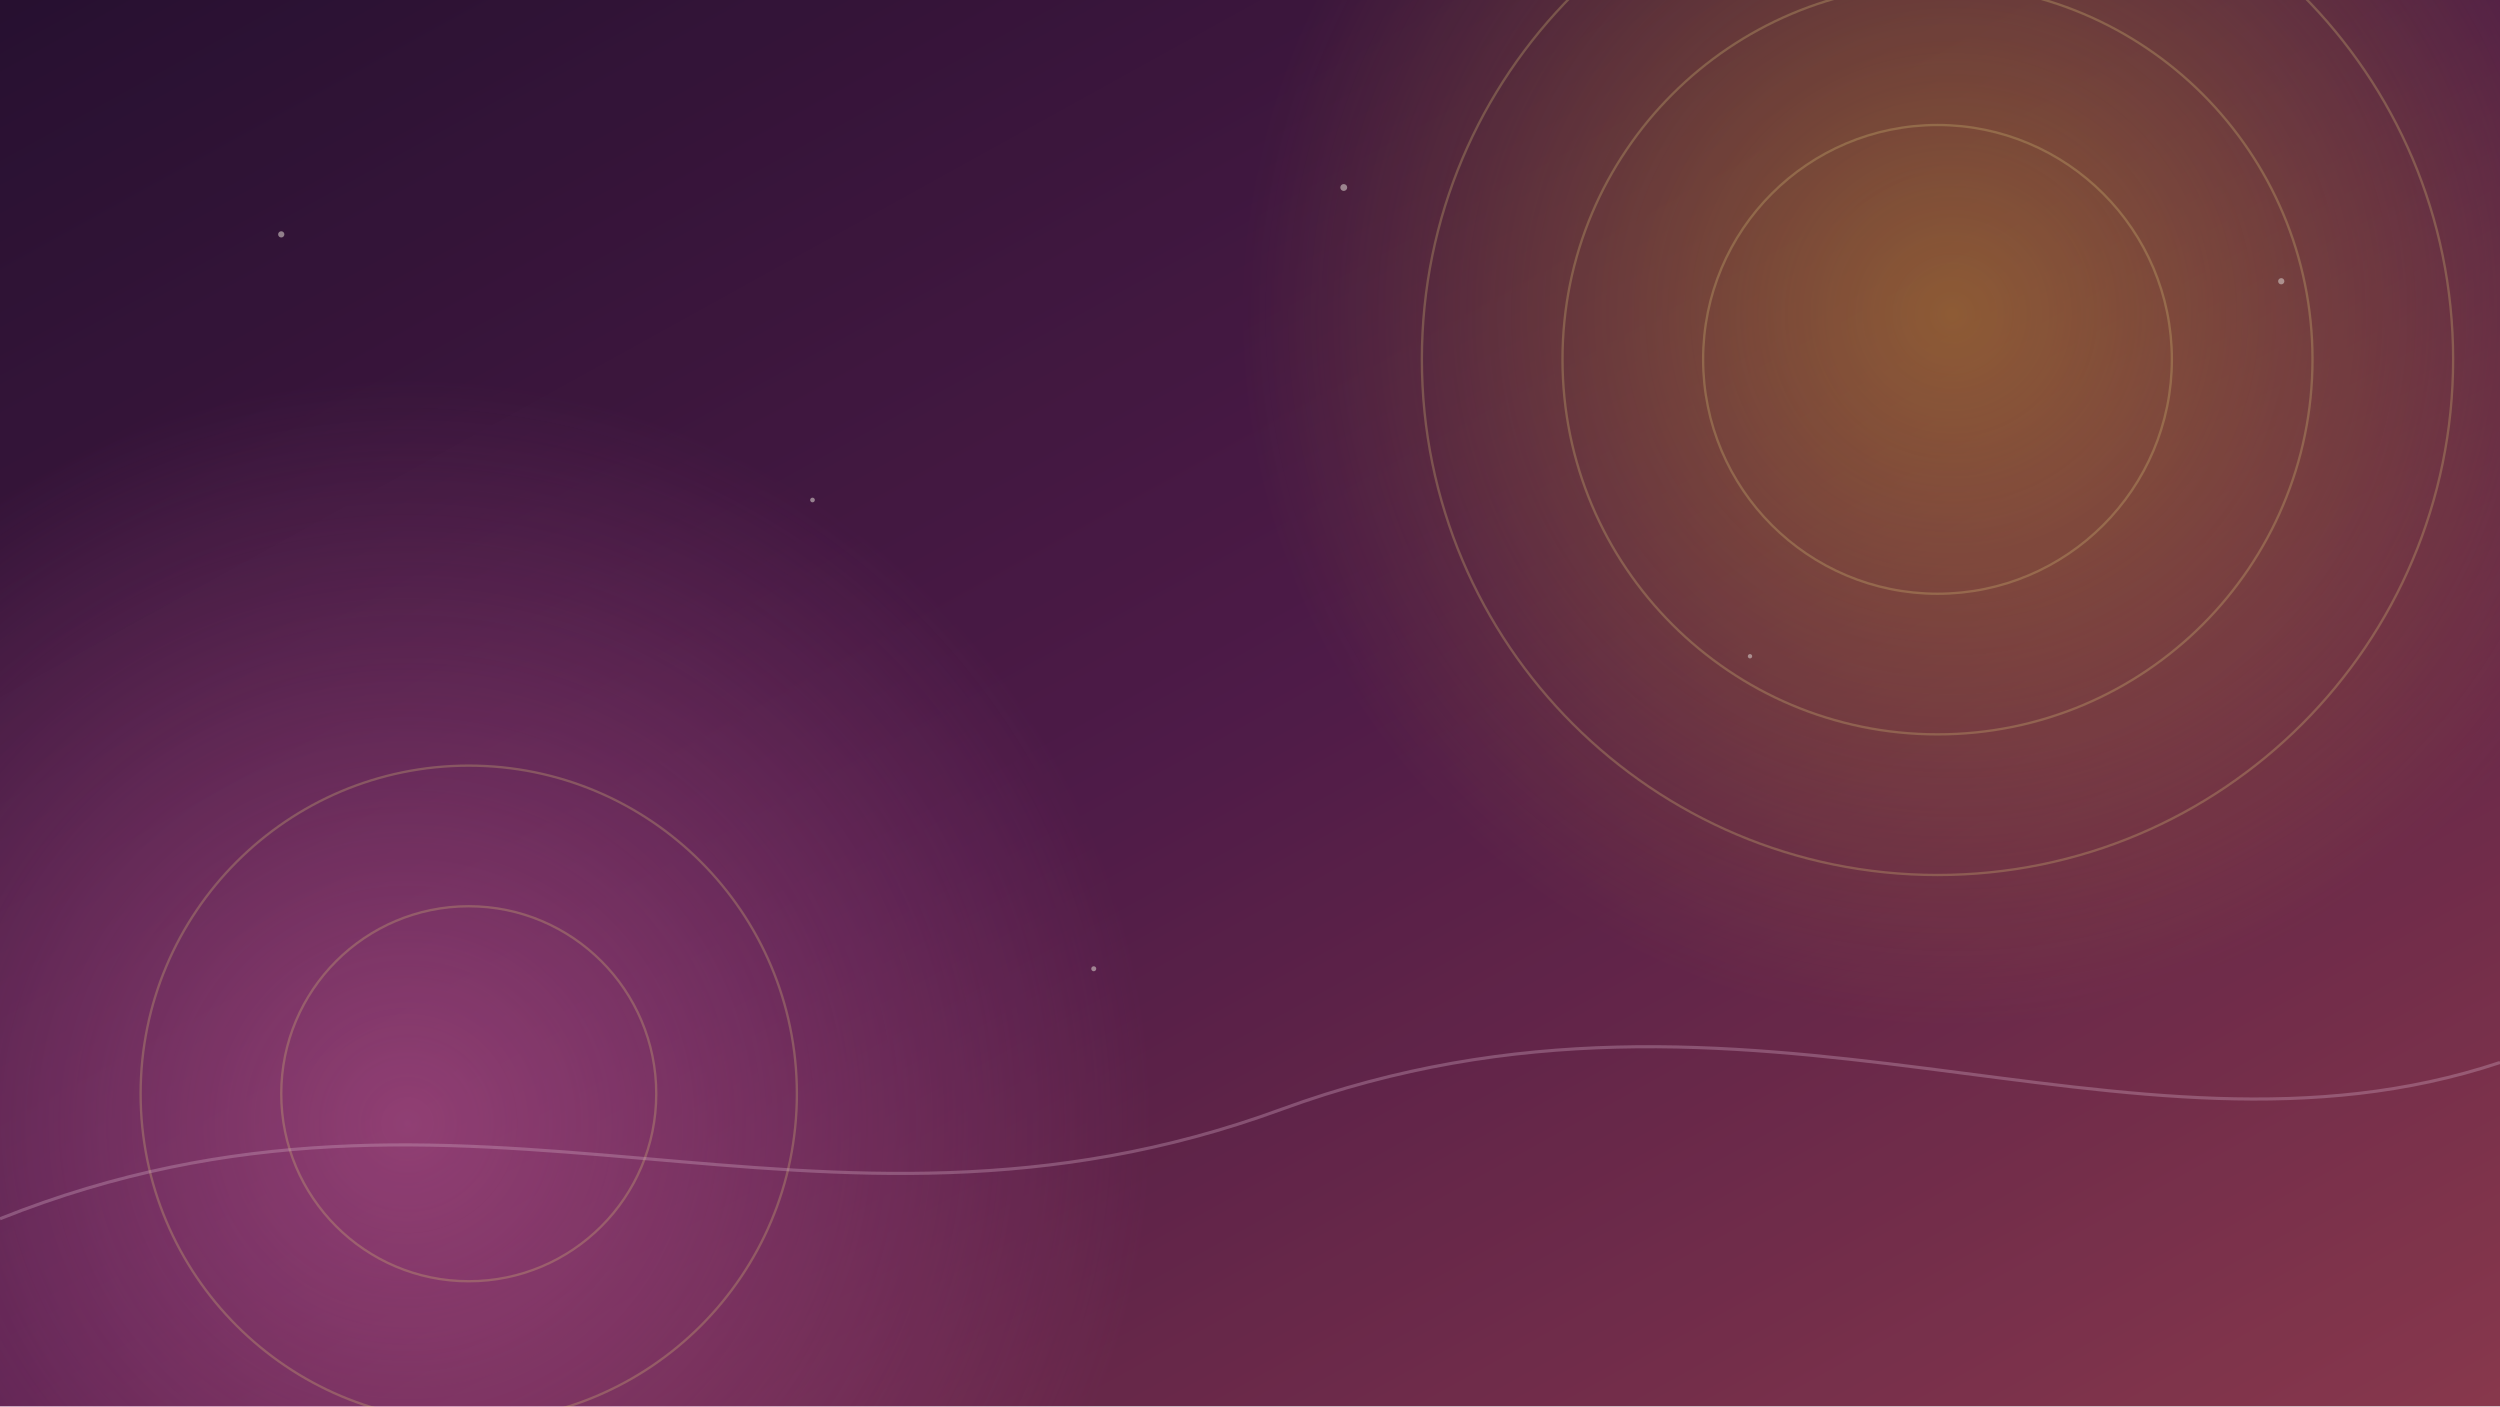
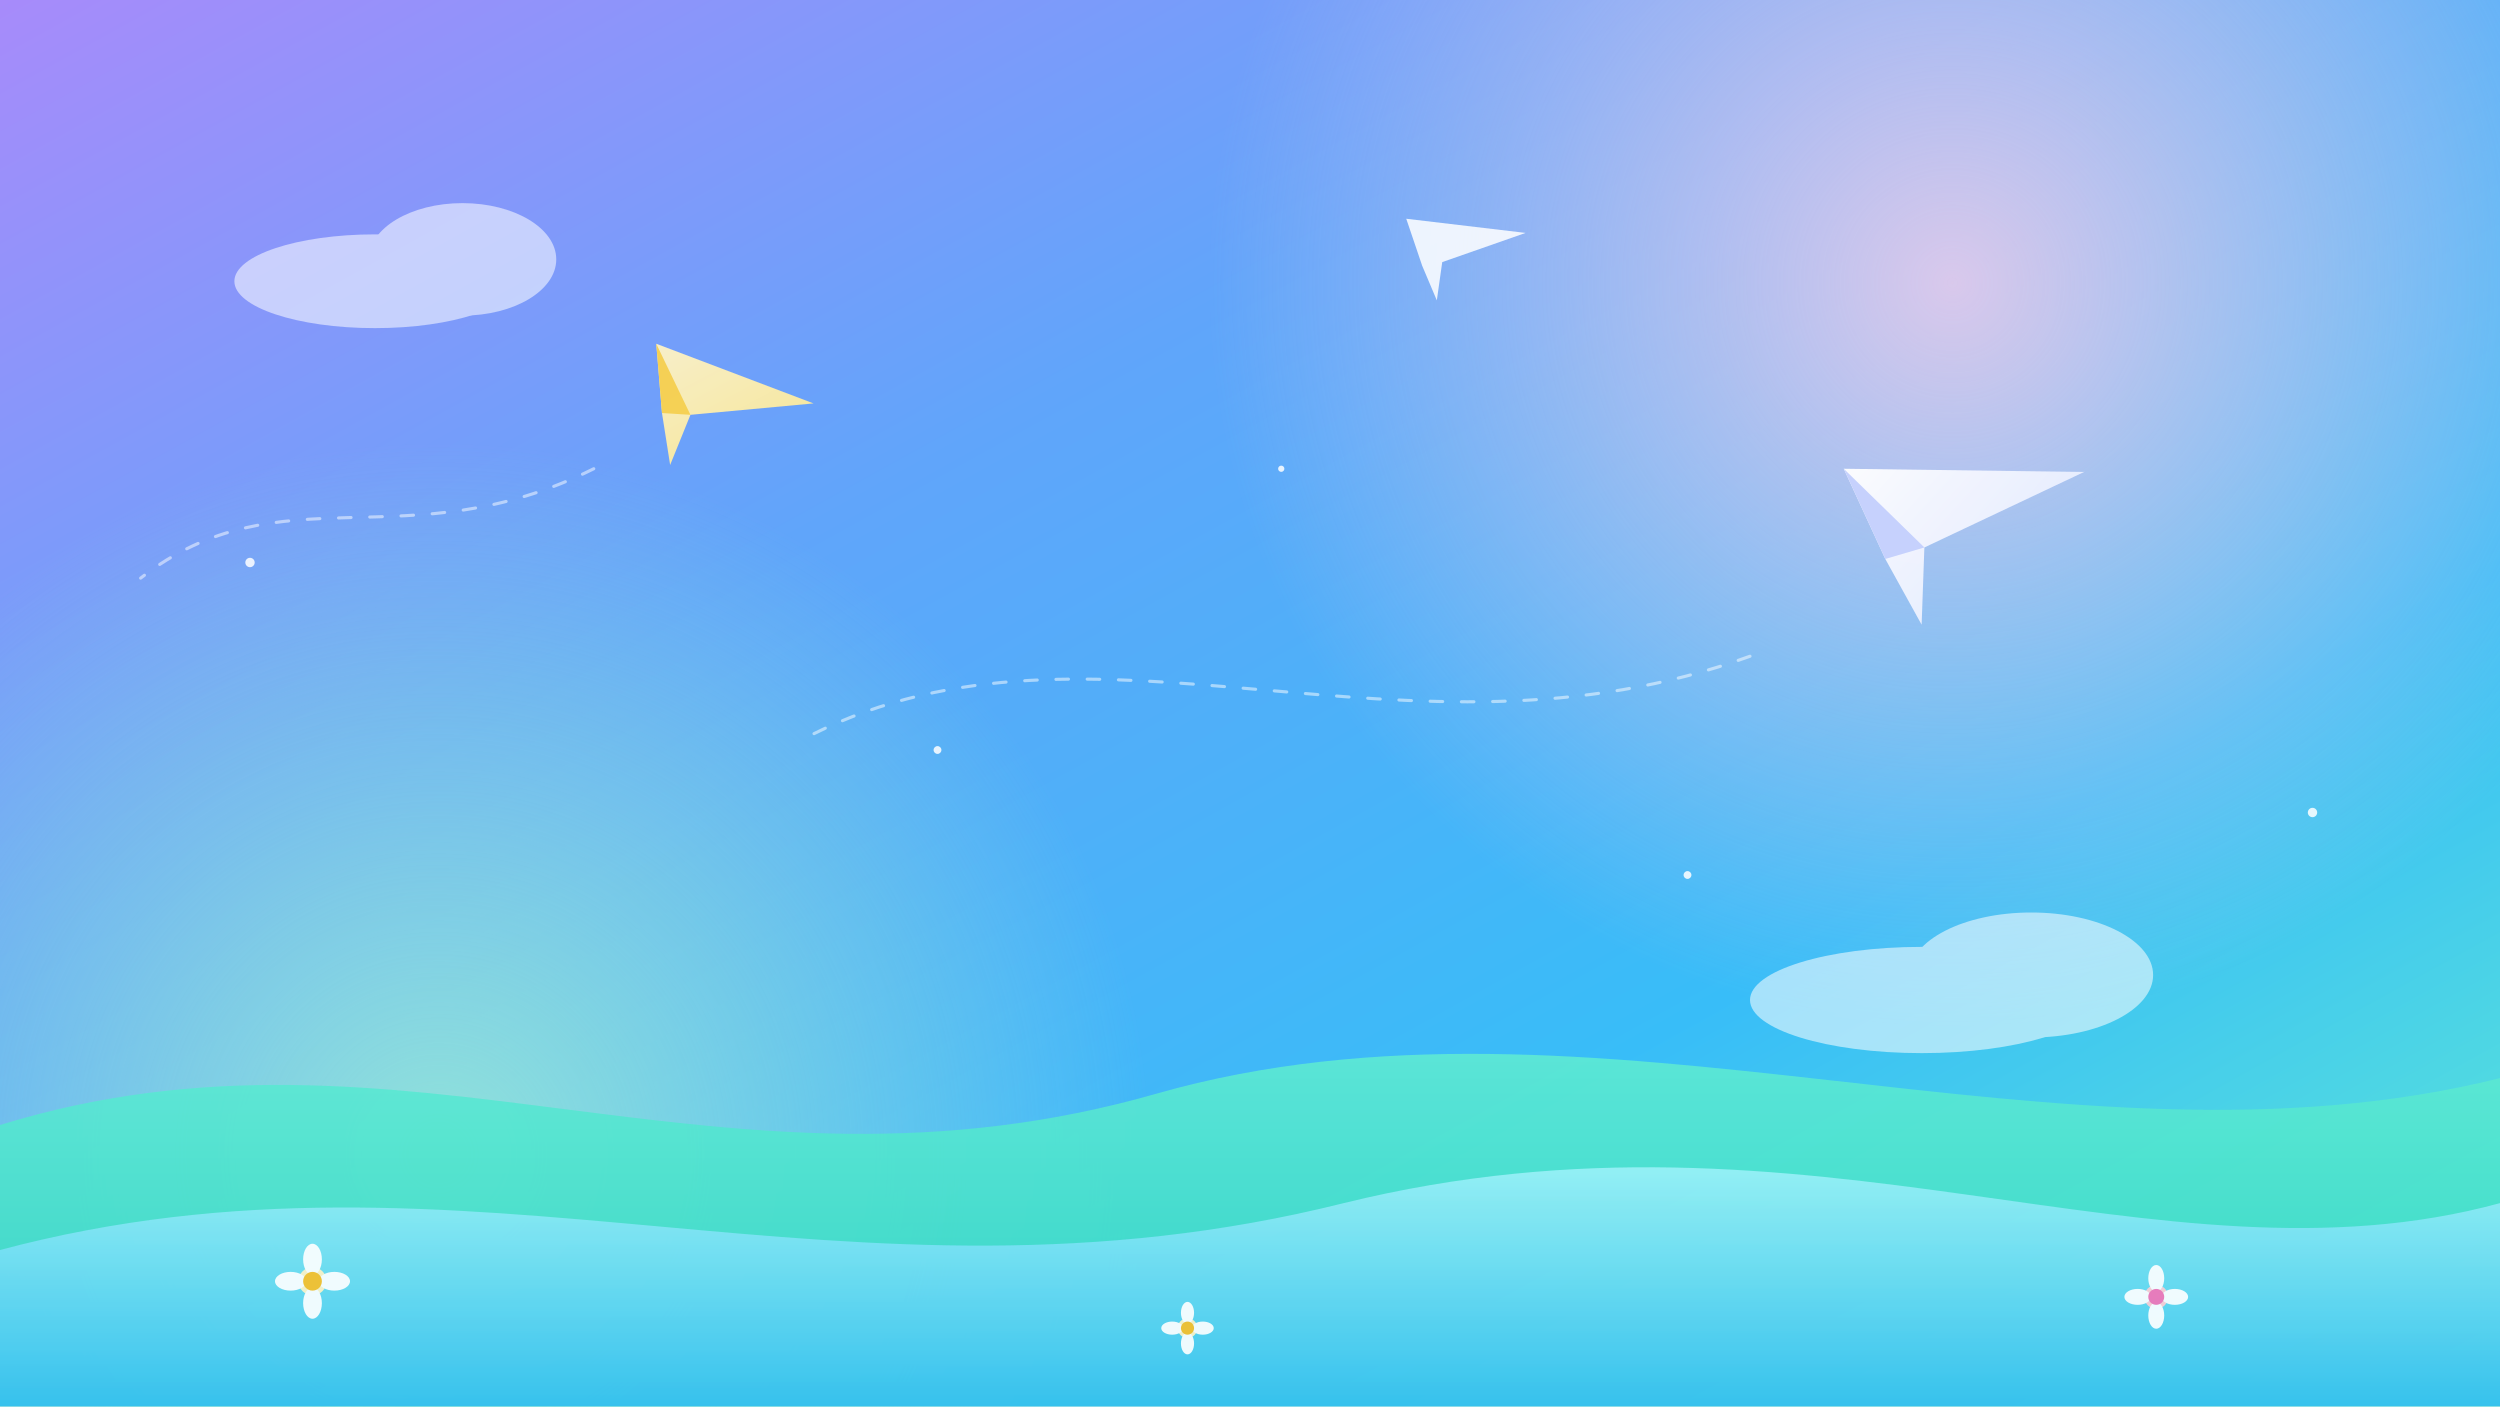
<svg xmlns="http://www.w3.org/2000/svg" viewBox="0 0 1600 900" width="1600" height="900">
  <defs>
    <linearGradient id="bg" x1="0" y1="0" x2="1" y2="1">
-       <stop offset="0%" stop-color="#2a1235" />
-       <stop offset="50%" stop-color="#5b1f52" />
-       <stop offset="100%" stop-color="#a34357" />
+       <stop offset="0%" stop-color="#a78bfa" />
+       <stop offset="35%" stop-color="#60a5fa" />
+       <stop offset="70%" stop-color="#38bdf8" />
+       <stop offset="100%" stop-color="#5eead4" />
    </linearGradient>
    <radialGradient id="glowA" cx="50%" cy="50%" r="50%">
-       <stop offset="0%" stop-color="#fbbf24" stop-opacity="0.5" />
-       <stop offset="100%" stop-color="#fbbf24" stop-opacity="0" />
+       <stop offset="0%" stop-color="#fbcfe8" stop-opacity="0.8" />
+       <stop offset="100%" stop-color="#fbcfe8" stop-opacity="0" />
    </radialGradient>
    <radialGradient id="glowB" cx="50%" cy="50%" r="50%">
-       <stop offset="0%" stop-color="#f472b6" stop-opacity="0.55" />
-       <stop offset="100%" stop-color="#f472b6" stop-opacity="0" />
+       <stop offset="0%" stop-color="#a7f3d0" stop-opacity="0.75" />
+       <stop offset="100%" stop-color="#a7f3d0" stop-opacity="0" />
    </radialGradient>
+     <linearGradient id="plane1" x1="0" y1="0" x2="1" y2="1">
+       <stop offset="0%" stop-color="#ffffff" />
+       <stop offset="100%" stop-color="#e0e7ff" />
+     </linearGradient>
+     <linearGradient id="plane2" x1="0" y1="0" x2="1" y2="1">
+       <stop offset="0%" stop-color="#fef3c7" />
+       <stop offset="100%" stop-color="#fde68a" />
+     </linearGradient>
+     <linearGradient id="hillA" x1="0" y1="0" x2="0" y2="1">
+       <stop offset="0%" stop-color="#5eead4" />
+       <stop offset="100%" stop-color="#2dd4bf" />
+     </linearGradient>
+     <linearGradient id="hillB" x1="0" y1="0" x2="0" y2="1">
+       <stop offset="0%" stop-color="#a5f3fc" />
+       <stop offset="100%" stop-color="#38bdf8" />
+     </linearGradient>
  </defs>
  <rect width="1600" height="900" fill="url(#bg)" />
-   <circle cx="1250" cy="200" r="460" fill="url(#glowA)" />
-   <circle cx="260" cy="720" r="480" fill="url(#glowB)" />
-   <g fill="none" stroke="#fde68a" stroke-opacity="0.3" stroke-width="1.5">
-     <circle cx="1240" cy="230" r="150" />
-     <circle cx="1240" cy="230" r="240" />
-     <circle cx="1240" cy="230" r="330" />
-     <circle cx="300" cy="700" r="120" />
-     <circle cx="300" cy="700" r="210" />
+   <circle cx="1250" cy="180" r="480" fill="url(#glowA)" />
+   <circle cx="280" cy="740" r="460" fill="url(#glowB)" />
+   <g opacity="0.95">
+     <g transform="translate(1180,300) rotate(-12)">
+       <path d="M0 0 L150 34 L40 60 L28 108 L14 62 Z" fill="url(#plane1)" />
+       <path d="M0 0 L40 60 L14 62 Z" fill="#c7d2fe" />
+     </g>
+     <g transform="translate(420,220) rotate(8) scale(0.7)">
+       <path d="M0 0 L150 34 L40 60 L28 108 L14 62 Z" fill="url(#plane2)" />
+       <path d="M0 0 L40 60 L14 62 Z" fill="#fcd34d" />
+     </g>
+     <g transform="translate(900,140) rotate(-6) scale(0.5)">
+       <path d="M0 0 L150 34 L40 60 L28 108 L14 62 Z" fill="#ffffff" opacity="0.9" />
+     </g>
  </g>
-   <path d="M0 780 C 300 660 520 820 820 710 C 1120 600 1360 760 1600 680" fill="none" stroke="#fbcfe8" stroke-opacity="0.35" stroke-width="2" />
-   <g fill="#fff7ed" opacity="0.6">
-     <circle cx="180" cy="150" r="2" />
-     <circle cx="520" cy="320" r="1.5" />
-     <circle cx="860" cy="120" r="2.2" />
-     <circle cx="1120" cy="420" r="1.4" />
-     <circle cx="1460" cy="180" r="2" />
-     <circle cx="700" cy="620" r="1.6" />
+   <g fill="none" stroke="#ffffff" stroke-opacity="0.5" stroke-width="2" stroke-dasharray="8 12" stroke-linecap="round">
+     <path d="M1120 420 C 900 500 700 380 520 470" />
+     <path d="M380 300 C 260 360 180 300 90 370" />
  </g>
-   <rect width="1600" height="900" fill="#1a0a1f" opacity="0.2" />
+   <g fill="#ffffff" opacity="0.55">
+     <ellipse cx="1230" cy="640" rx="110" ry="34" />
+     <ellipse cx="1300" cy="624" rx="78" ry="40" />
+     <ellipse cx="240" cy="180" rx="90" ry="30" />
+     <ellipse cx="296" cy="166" rx="60" ry="36" />
+   </g>
+   <path d="M0 720 C 260 640 460 780 740 700 C 1020 620 1320 760 1600 690 L1600 900 L0 900 Z" fill="url(#hillA)" opacity="0.9" />
+   <path d="M0 800 C 300 720 540 850 860 770 C 1160 696 1380 830 1600 770 L1600 900 L0 900 Z" fill="url(#hillB)" opacity="0.8" />
+   <g opacity="0.9">
+     <g transform="translate(200,820)">
+       <circle r="9" fill="#fef3c7" />
+       <g fill="#ffffff">
+         <ellipse cx="0" cy="-14" rx="6" ry="10" />
+         <ellipse cx="0" cy="14" rx="6" ry="10" />
+         <ellipse cx="-14" cy="0" rx="10" ry="6" />
+         <ellipse cx="14" cy="0" rx="10" ry="6" />
+       </g>
+       <circle r="6" fill="#fbbf24" />
+     </g>
+     <g transform="translate(1380,830) scale(0.85)">
+       <circle r="9" fill="#fecdd3" />
+       <g fill="#ffffff">
+         <ellipse cx="0" cy="-14" rx="6" ry="10" />
+         <ellipse cx="0" cy="14" rx="6" ry="10" />
+         <ellipse cx="-14" cy="0" rx="10" ry="6" />
+         <ellipse cx="14" cy="0" rx="10" ry="6" />
+       </g>
+       <circle r="6" fill="#f472b6" />
+     </g>
+     <g transform="translate(760,850) scale(0.7)">
+       <circle r="9" fill="#fef3c7" />
+       <g fill="#ffffff">
+         <ellipse cx="0" cy="-14" rx="6" ry="10" />
+         <ellipse cx="0" cy="14" rx="6" ry="10" />
+         <ellipse cx="-14" cy="0" rx="10" ry="6" />
+         <ellipse cx="14" cy="0" rx="10" ry="6" />
+       </g>
+       <circle r="6" fill="#fbbf24" />
+     </g>
+   </g>
+   <g fill="#ffffff" opacity="0.85">
+     <circle cx="160" cy="360" r="3" />
+     <circle cx="600" cy="480" r="2.5" />
+     <circle cx="1480" cy="520" r="3" />
+     <circle cx="820" cy="300" r="2" />
+     <circle cx="1080" cy="560" r="2.5" />
+   </g>
</svg>
